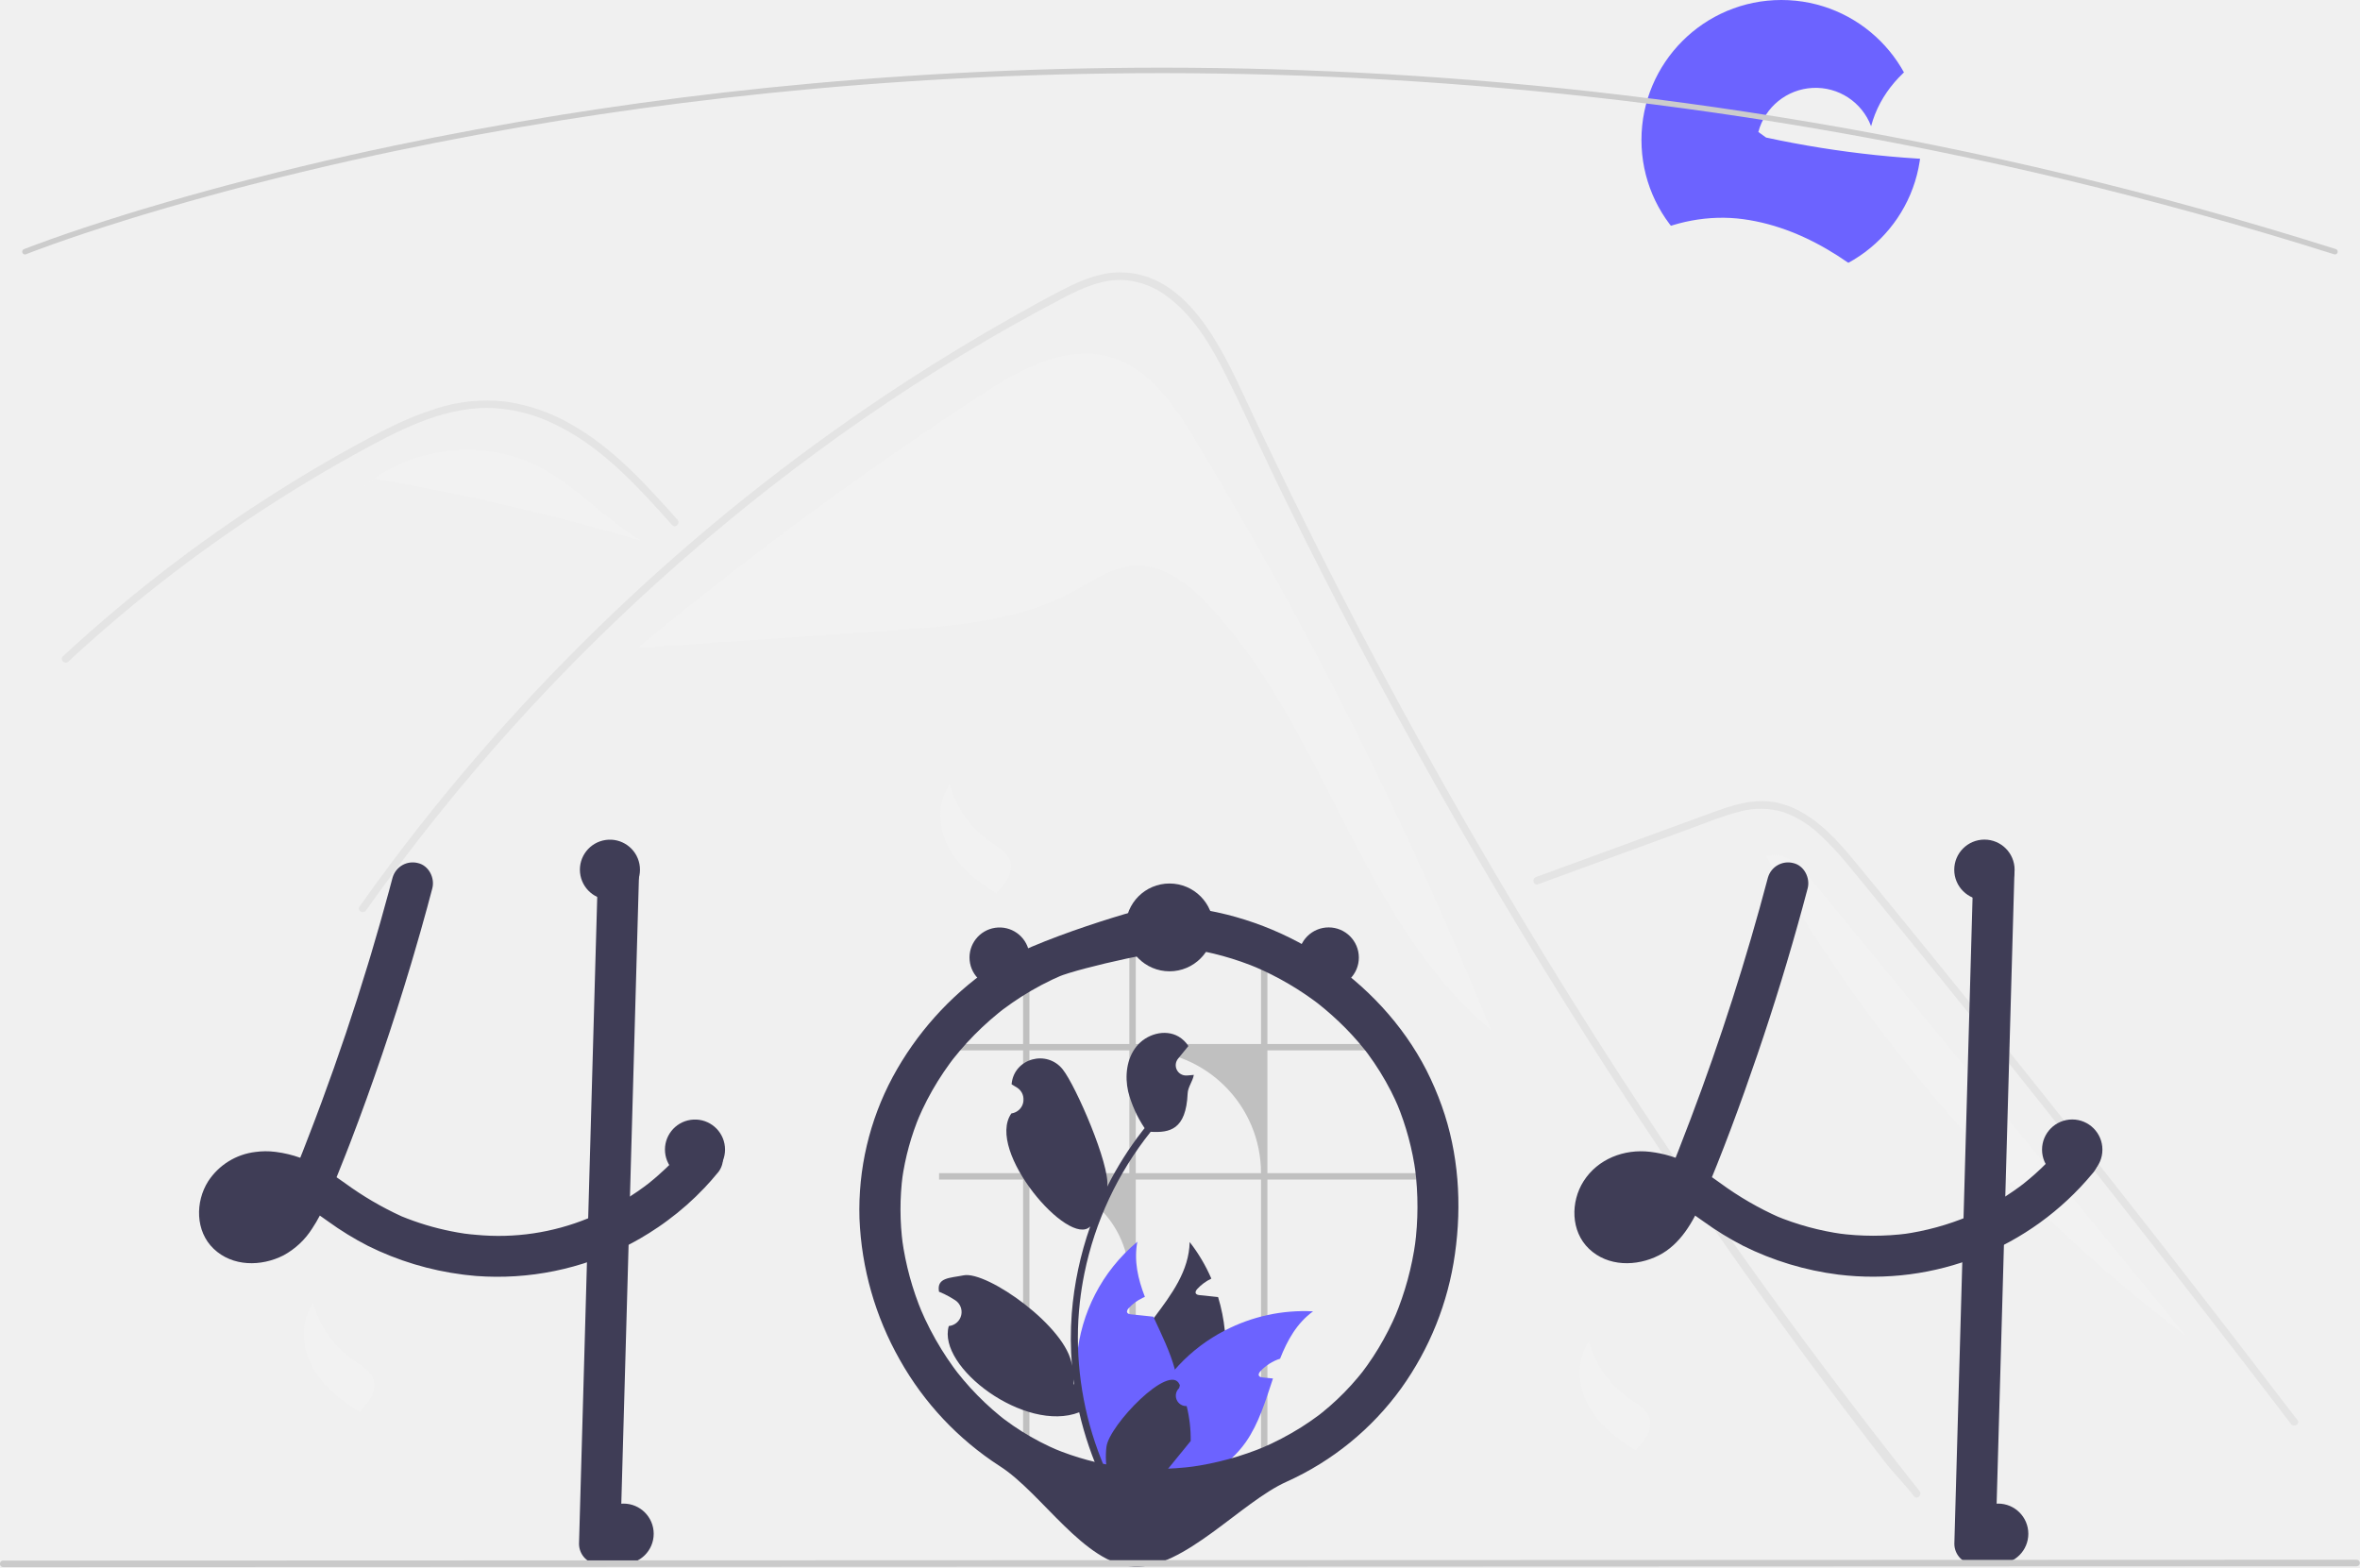
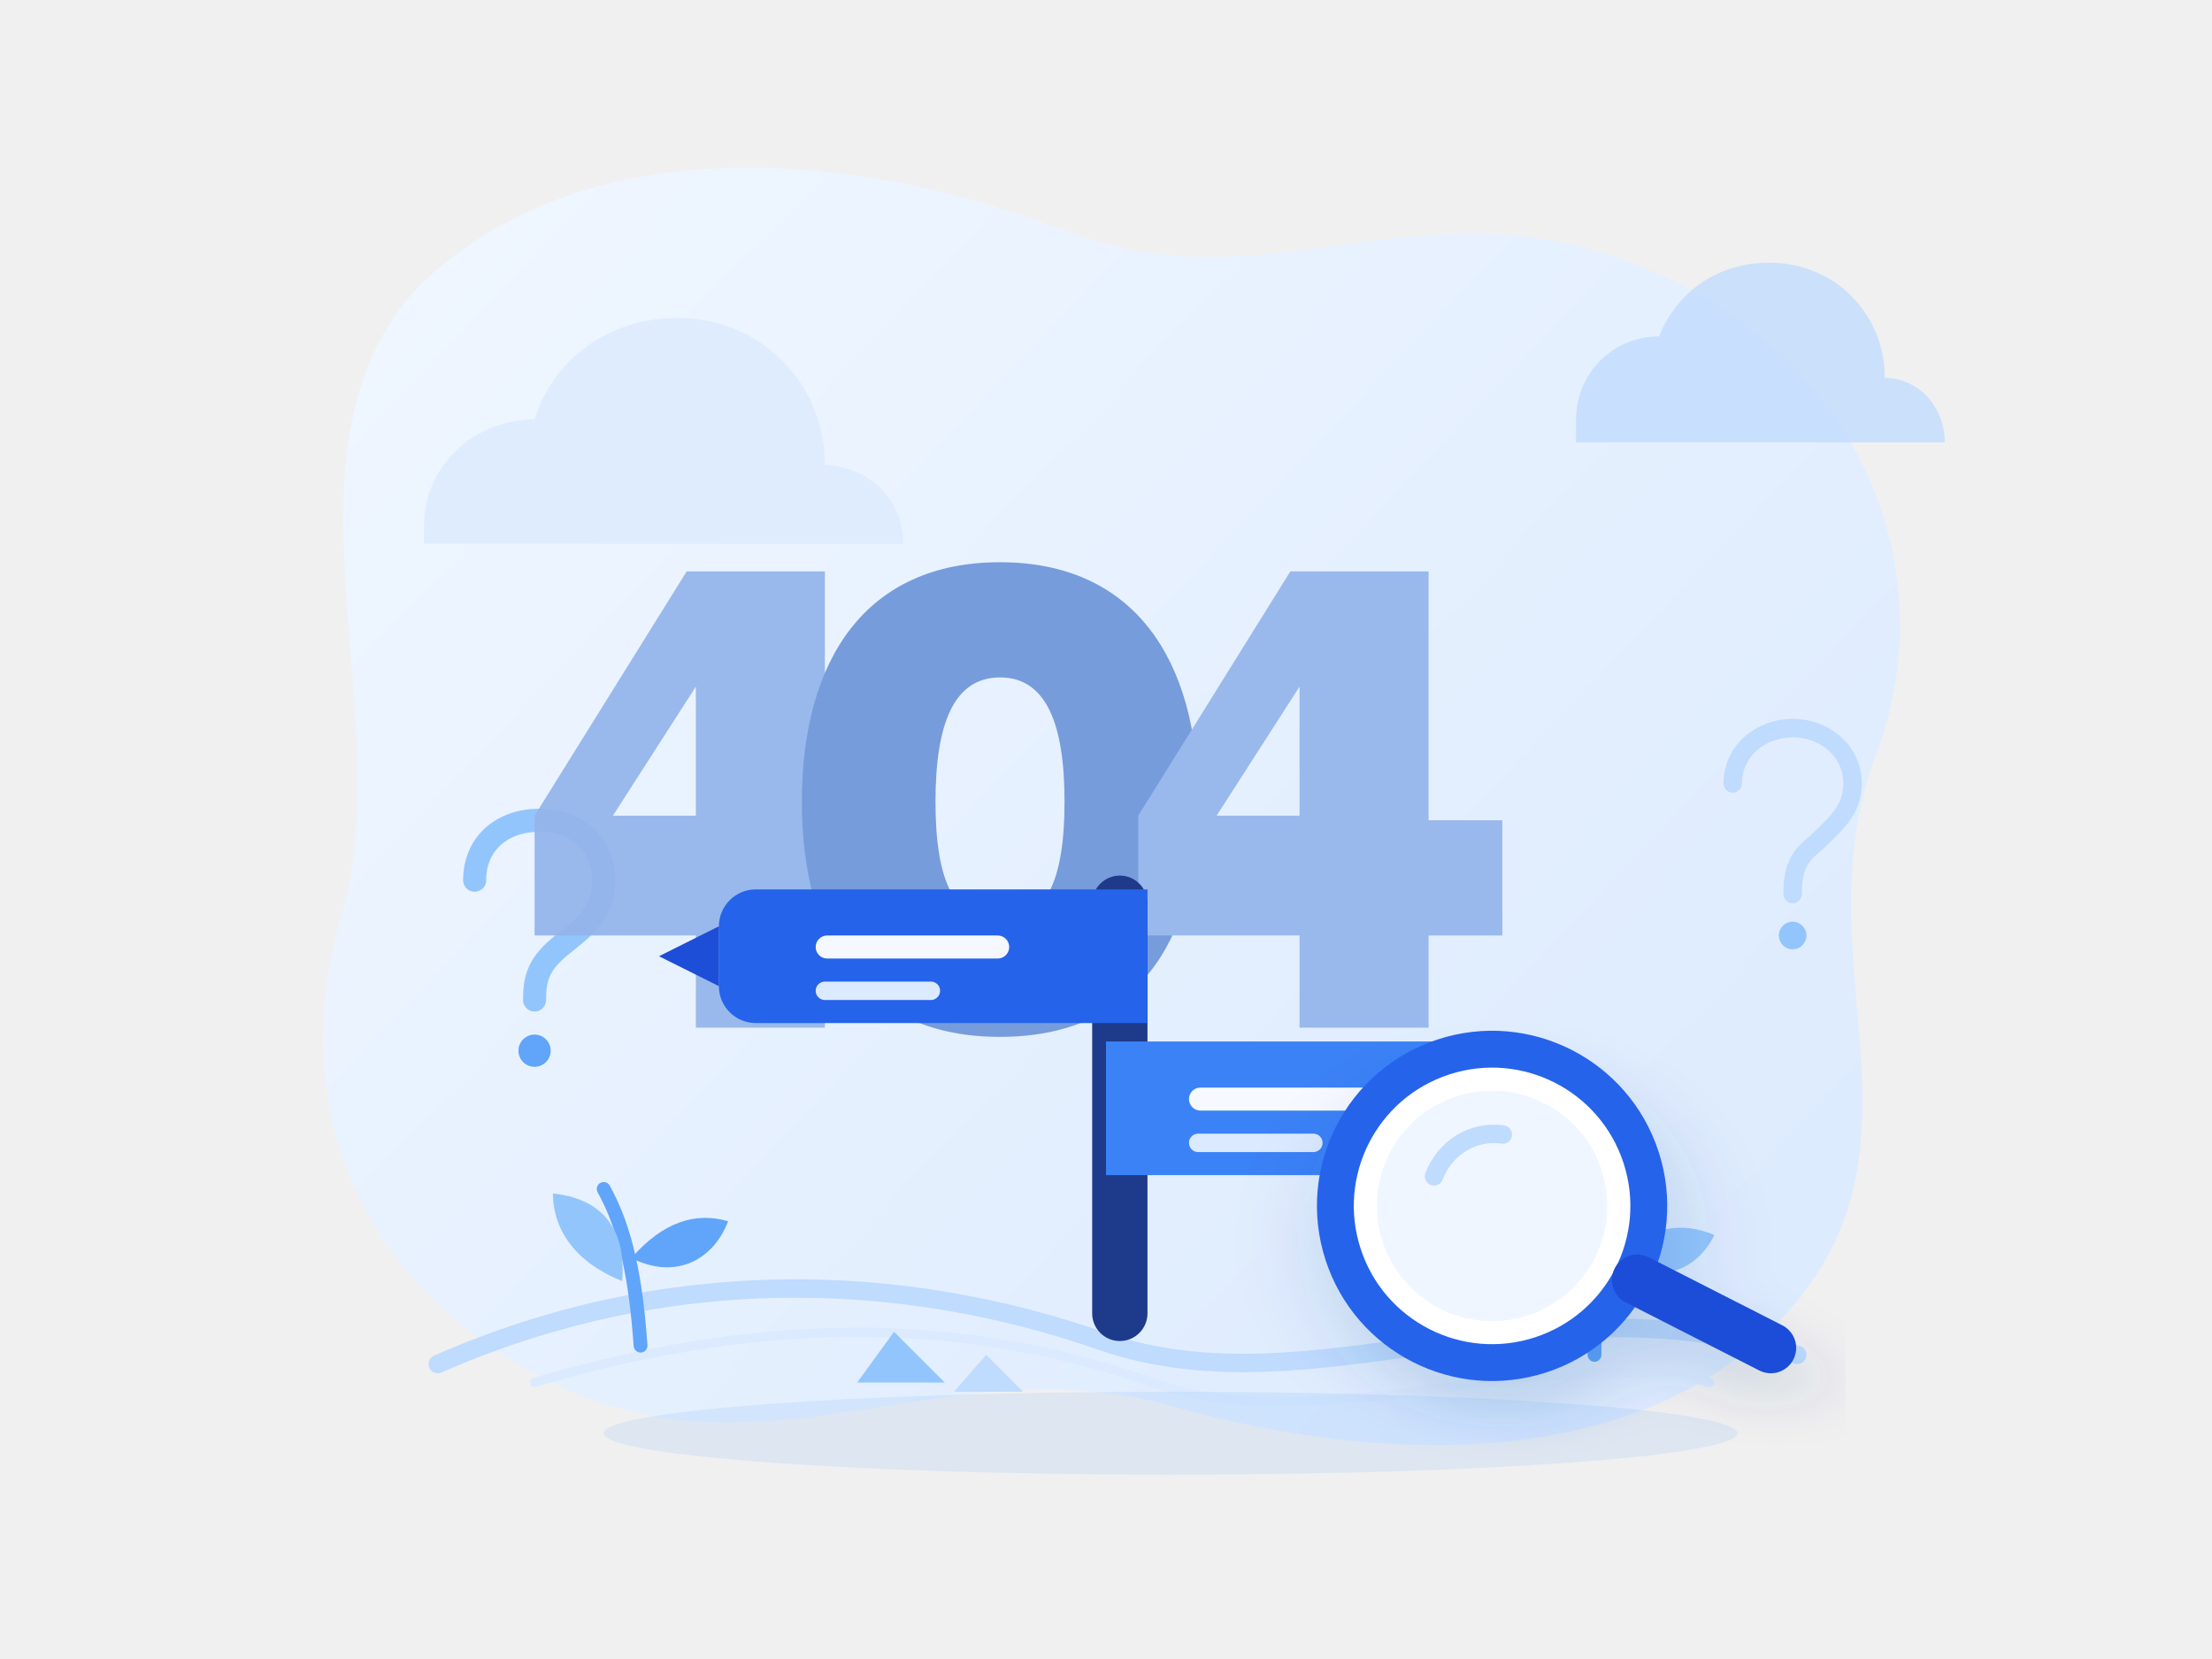
- <svg xmlns="http://www.w3.org/2000/svg" width="860.131" height="571.148" viewBox="0 0 860.131 571.148" role="img" artist="Katerina Limpitsouni" source="https://undraw.co/">
-   <path d="M605.67,324.953c-7.669-12.684-16.757-26.228-30.99-30.37-16.482-4.796-33.413,4.732-47.775,14.135a1392.157,1392.157,0,0,0-123.893,91.283l.043.492q46.226-3.188,92.451-6.376c22.265-1.535,45.296-3.283,64.972-13.816,7.467-3.997,14.745-9.336,23.206-9.708,10.512-.462,19.677,6.879,26.88,14.549,42.607,45.371,54.937,114.754,102.738,154.616A1516.995,1516.995,0,0,0,605.67,324.953Z" transform="translate(-169.9343 -164.426)" fill="#f2f2f2" />
-   <path d="M867.571,709.781c-4.712-5.95-6.637-7.343-11.285-13.348q-56.764-73.416-106.708-151.792-33.924-53.23-64.483-108.504-14.549-26.278-28.3-52.969-10.67-20.695-20.865-41.638c-1.944-3.988-3.832-7.994-5.711-12.009-4.428-9.442-8.773-18.93-13.439-28.244-5.317-10.616-11.789-21.745-21.553-28.877a29.405,29.405,0,0,0-15.319-5.895c-7.948-.513-15.282,2.769-22.176,6.353-50.439,26.301-97.659,59.276-140.37,96.798A730.778,730.778,0,0,0,303.322,496.247c-1.008,1.439-3.392.064-2.374-1.384q6.009-8.498,12.257-16.813A734.817,734.817,0,0,1,500.805,303.064q18.248-11.826,37.183-22.542c6.362-3.603,12.752-7.16,19.251-10.497,6.371-3.273,13.137-6.215,20.416-6.325,24.77-.385,37.595,27.667,46.405,46.542q4.153,8.911,8.406,17.766,16.075,33.621,33.387,66.628,10.685,20.379,21.837,40.52,34.707,62.718,73.779,122.897c34.506,53.143,68.737,100.089,108.046,149.785C870.596,709.213,868.662,711.175,867.571,709.781Z" transform="translate(-169.9343 -164.426)" fill="#e4e4e4" />
-   <path d="M414.916,355.804c-1.439-1.604-2.869-3.209-4.318-4.813-11.422-12.633-23.679-25.118-39.364-32.361a57.11,57.11,0,0,0-23.927-5.546c-8.562.028-16.932,2.273-24.843,5.418-3.74,1.494-7.398,3.19-11.001,4.996-4.116,2.072-8.159,4.281-12.183,6.509q-11.331,6.27-22.368,13.091-21.961,13.572-42.546,29.216-10.671,8.113-20.902,16.758-9.516,8.031-18.646,16.492c-1.302,1.201-3.245-.743-1.944-1.943,1.604-1.494,3.227-2.979,4.85-4.446q6.875-6.215,13.971-12.193,12.939-10.918,26.549-20.993,21.163-15.676,43.783-29.225,11.304-6.765,22.918-12.963c2.338-1.247,4.703-2.466,7.096-3.621a113.116,113.116,0,0,1,16.868-6.866,60.006,60.006,0,0,1,25.476-2.503,66.327,66.327,0,0,1,23.505,8.131c15.401,8.608,27.346,21.919,38.97,34.909C418.033,355.171,416.099,357.124,414.916,355.804Z" transform="translate(-169.9343 -164.426)" fill="#e4e4e4" />
-   <path d="M730.477,486.711l36.905-13.498,18.323-6.702c5.968-2.183,11.921-4.667,18.09-6.23a28.539,28.539,0,0,1,16.374.209,37.738,37.738,0,0,1,12.771,7.917,103.64,103.64,0,0,1,10.475,11.186c3.989,4.794,7.92,9.639,11.868,14.467q24.441,29.891,48.563,60.041,24.121,30.15,47.92,60.556,23.857,30.48,47.385,61.216,2.882,3.765,5.76,7.534c1.06,1.388,3.449.02,2.375-1.388Q983.582,650.974,959.549,620.184q-24.092-30.864-48.516-61.466-24.424-30.601-49.179-60.937-6.167-7.558-12.354-15.099c-3.48-4.241-6.92-8.527-10.736-12.474-7.005-7.245-15.758-13.648-26.234-13.822-6.16-.102-12.121,1.852-17.844,3.923-6.17,2.232-12.325,4.506-18.486,6.759l-37.163,13.592-9.291,3.398c-1.649.603-.937,3.262.731,2.652Z" transform="translate(-169.9343 -164.426)" fill="#e4e4e4" />
-   <path d="M366.377,334.526c-18.754-9.639-42.771-7.751-60.005,4.291a855.847,855.847,0,0,1,97.371,22.726C390.46,353.759,380.07,341.563,366.377,334.526Z" transform="translate(-169.9343 -164.426)" fill="#f2f2f2" />
-   <path d="M306.188,338.784l-3.61,2.935c1.221-1.027,2.491-1.99,3.795-2.901C306.311,338.807,306.249,338.795,306.188,338.784Z" transform="translate(-169.9343 -164.426)" fill="#f2f2f2" />
-   <path d="M831.549,486.846c-3.633-4.422-7.56-9.052-12.994-10.848l-5.073.2A575.436,575.436,0,0,0,966.749,651.418Q899.149,569.132,831.549,486.846Z" transform="translate(-169.9343 -164.426)" fill="#f2f2f2" />
-   <path d="M516.084,450.367A37.481,37.481,0,0,0,531.015,471.325c2.82,1.92,6.157,3.762,7.122,7.035a8.379,8.379,0,0,1-.874,6.15,24.884,24.884,0,0,1-3.861,5.041l-.137.512c-6.998-4.147-13.656-9.393-17.522-16.551s-4.406-16.539.341-23.145" transform="translate(-169.9343 -164.426)" fill="#f2f2f2" />
-   <path d="M749.084,653.367A37.481,37.481,0,0,0,764.015,674.325c2.82,1.92,6.157,3.762,7.122,7.035a8.379,8.379,0,0,1-.874,6.15,24.884,24.884,0,0,1-3.861,5.041l-.137.512c-6.998-4.147-13.656-9.393-17.522-16.551s-4.406-16.539.341-23.145" transform="translate(-169.9343 -164.426)" fill="#f2f2f2" />
-   <path d="M284.084,639.367A37.481,37.481,0,0,0,299.015,660.325c2.82,1.92,6.157,3.762,7.122,7.035a8.379,8.379,0,0,1-.874,6.15,24.884,24.884,0,0,1-3.861,5.041l-.137.512c-6.998-4.147-13.656-9.393-17.522-16.551s-4.406-16.539.341-23.145" transform="translate(-169.9343 -164.426)" fill="#f2f2f2" />
-   <circle cx="649.249" cy="51" r="51" fill="#6c63ff" />
-   <path d="M911.219,176.296c-24.717-3.341-52.935,10.019-59.341,34.124a21.597,21.597,0,0,0-41.094,2.109l2.83,2.027a372.275,372.275,0,0,0,160.659-.726C957.079,195.76,935.935,179.637,911.219,176.296Z" transform="translate(-169.9343 -164.426)" fill="#f0f0f0" />
-   <path d="M805.219,244.296c-24.717-3.341-52.935,10.019-59.341,34.124a21.597,21.597,0,0,0-41.094,2.109l2.83,2.027a372.275,372.275,0,0,0,160.659-.726C851.079,263.76,829.935,247.637,805.219,244.296Z" transform="translate(-169.9343 -164.426)" fill="#f0f0f0" />
-   <path d="M1020.946,257.154a.982.982,0,0,1-.302-.047C756.237,173.489,523.199,184.424,374.264,208.321c-20.269,3.251-40.591,7.006-60.404,11.161-5.058,1.06-10.306,2.195-15.597,3.378-6.319,1.407-12.554,2.856-18.532,4.306q-3.873.917-7.595,1.849c-3.758.928-7.572,1.895-11.66,2.957-4.568,1.178-9.209,2.413-13.797,3.672a.442.442,0,0,1-.051.015l0.0.001c-5.183,1.415-10.338,2.871-15.323,4.325-2.698.779-5.304,1.548-7.799,2.307-.279.077-.526.151-.776.228l-.536.163c-.311.095-.617.188-.924.275l-.02.006 0.0.001-.812.252c-.968.293-1.912.579-2.841.864-24.545,7.566-38.038,12.949-38.171,13.002a1,1,0,1,1-.744-1.856c.134-.053,13.693-5.463,38.328-13.058.932-.286,1.879-.572,2.85-.866l.754-.234c.026-.01.052-.018.078-.025.305-.087.61-.18.919-.273l.537-.163c.268-.081.531-.161.801-.235,2.479-.754,5.093-1.524,7.798-2.307,4.987-1.455,10.147-2.911,15.334-4.328.016-.006.033-.01.049-.015v-.001c4.604-1.263,9.263-2.503,13.845-3.685,4.094-1.063,7.915-2.032,11.68-2.962q3.738-.93,7.609-1.853c5.985-1.451,12.233-2.902,18.563-4.312,5.299-1.184,10.556-2.322,15.622-3.383,19.843-4.162,40.198-7.923,60.497-11.179C523.096,182.415,756.467,171.463,1021.246,255.201a1.0 1,0,0,1-.301,1.953Z" transform="translate(-169.9343 -164.426)" fill="#ccc" />
-   <path d="M432.923,584.266a6.729,6.729,0,0,0-1.7-2.67,6.43,6.43,0,0,0-.92-.71c-2.61-1.74-6.51-2.13-8.99,0a5.81,5.81,0,0,0-.69.71q-1.11,1.365-2.28,2.67c-1.28,1.46-2.59,2.87-3.96,4.24-.39.38-.78.77-1.18,1.15-.23.23-.46.45-.69.67-.88.84-1.78,1.65-2.69,2.45-.48.43-.96.85-1.45,1.26-.73.61-1.46,1.22-2.2,1.81-.07.05-.14.1-.21.16-.02.01-.03.03-.05.04-.01,0-.02,0-.03.02a.179.179,0,0,0-.07.05c-.22.15-.37.25-.48.34.04-.02.08-.05.12-.07-.18.14-.37.28-.55.42-1.75,1.29-3.54,2.53-5.37,3.69a99.21,99.21,0,0,1-14.22,7.55c-.33.13-.67.27-1.01.4a85.97,85.97,0,0,1-40.85,6.02q-2.13-.165-4.26-.45c-1.64-.24-3.27-.53-4.89-.86a97.932,97.932,0,0,1-18.02-5.44,118.652,118.652,0,0,1-20.66-12.12c-1-.71-2.01-1.42-3.02-2.11,1.15-2.82,2.28-5.64,3.38-8.48.55-1.37,1.08-2.74,1.6-4.12,4.09-10.63,7.93-21.36,11.61-32.13q5.58-16.365,10.53-32.92.51-1.68.99-3.36,2.595-8.745,4.98-17.53c.15-.57.31-1.13.45-1.7q.69-2.52,1.35-5.04c1-3.79-1.26-8.32-5.24-9.23a7.634,7.634,0,0,0-9.22,5.24c-.43,1.62-.86,3.23-1.3,4.85q-3.165,11.745-6.66,23.41-.51,1.68-1.02,3.36-7.71,25.41-16.93,50.31-1.11,3.015-2.25,6.01c-.37.98-.74,1.96-1.12,2.94-.73,1.93-1.48,3.86-2.23,5.79-.43,1.13-.87,2.26-1.31,3.38-.29.71-.57,1.42-.85,2.12a41.809,41.809,0,0,0-8.81-2.12l-.48-.06a27.397,27.397,0,0,0-7.01.06,23.914,23.914,0,0,0-17.24,10.66c-4.77,7.51-4.71,18.25,1.98,24.63,6.89,6.57,17.32,6.52,25.43,2.41a28.351,28.351,0,0,0,10.52-9.86,50.569,50.569,0,0,0,2.74-4.65c.21.14.42.28.63.43.8.56,1.6,1.13,2.39,1.69a111.738,111.738,0,0,0,14.51,8.91,108.359,108.359,0,0,0,34.62,10.47c.27.03.53.07.8.1,1.33.17,2.67.3,4.01.41a103.782,103.782,0,0,0,55.58-11.36q2.175-1.125,4.31-2.36,3.315-1.92,6.48-4.08c1.15-.78,2.27-1.57,3.38-2.4a101.042,101.042,0,0,0,13.51-11.95q2.355-2.475,4.51-5.11a8.061,8.061,0,0,0,2.2-5.3A7.564,7.564,0,0,0,432.923,584.266Zm-165.59,23.82c.21-.15.42-.31.62-.47C267.893,607.766,267.603,607.936,267.333,608.086Zm3.21-3.23c-.23.26-.44.52-.67.78a23.366,23.366,0,0,1-2.25,2.2c-.11.1-.23.2-.35.29a.01.01,0,0,0-.01.01,3.804,3.804,0,0,0-.42.22q-.645.39-1.32.72a17.005,17.005,0,0,1-2.71.75,16.799,16.799,0,0,1-2.13.02h-.02a14.823,14.823,0,0,1-1.45-.4c-.24-.12-.47-.26-.7-.4-.09-.08-.17-.16-.22-.21a2.44,2.44,0,0,1-.27-.29.01.01,0,0,0-.01-.01c-.11-.2-.23-.4-.34-.6a.031.031,0,0,1-.01-.02c-.08-.25-.15-.51-.21-.77a12.511,12.511,0,0,1,.01-1.37,13.467,13.467,0,0,1,.54-1.88,11.068,11.068,0,0,1,.69-1.26c.02-.04.12-.2.23-.38.01-.01.01-.01.01-.02.15-.17.3-.35.46-.51.27-.3.56-.56.85-.83a18.022,18.022,0,0,1,1.75-1.01,19.481,19.481,0,0,1,2.93-.79,24.989,24.989,0,0,1,4.41.04,30.301,30.301,0,0,1,4.1,1.01,36.945,36.945,0,0,1-2.77,4.54C270.623,604.746,270.583,604.806,270.543,604.856Zm-11.12-3.29a2.18,2.18,0,0,1-.31.39A1.409,1.409,0,0,1,259.423,601.566Z" transform="translate(-169.9343 -164.426)" fill="#3f3d56" />
-   <path d="M402.863,482.136q-.135,4.71-.27,9.42-.285,10.455-.59,20.92-.315,11.775-.66,23.54-.165,6.075-.34,12.15-.465,16.365-.92,32.72c-.03,1.13-.07,2.25-.1,3.38q-.225,8.115-.45,16.23-.255,8.805-.5,17.61-.18,6.6-.37,13.21-1.35,47.895-2.7,95.79a7.648,7.648,0,0,1-7.5,7.5,7.561,7.561,0,0,1-7.5-7.5q.75-26.94,1.52-53.88.675-24.36,1.37-48.72.225-8.025.45-16.06.345-12.09.68-24.18c.03-1.13.07-2.25.1-3.38.02-.99.05-1.97.08-2.96q.66-23.475,1.32-46.96.27-9.24.52-18.49.3-10.545.6-21.08c.09-3.09.17-6.17.26-9.26a7.648,7.648,0,0,1,7.5-7.5A7.561,7.561,0,0,1,402.863,482.136Z" transform="translate(-169.9343 -164.426)" fill="#3f3d56" />
-   <path d="M814.291,484.217a893.238,893.238,0,0,1-28.161,87.941c-3.007,7.946-6.083,15.877-9.371,23.712l.756-1.792a54.583,54.583,0,0,1-5.59,10.612q-.229.321-.467.636,1.166-1.49.443-.589c-.254.301-.505.602-.768.895a23.664,23.664,0,0,1-2.249,2.203q-.301.258-.612.504l.938-.729c-.109.257-.873.597-1.111.743a18.254,18.254,0,0,1-2.405,1.219l1.792-.756a19.086,19.086,0,0,1-4.231,1.161l1.994-.268a17.021,17.021,0,0,1-4.298.046l1.994.268a14.002,14.002,0,0,1-3.405-.917l1.792.756a12.012,12.012,0,0,1-1.679-.896c-.271-.177-1.105-.809-.015.025,1.133.866.146.074-.088-.156-.194-.192-.37-.4-.56-.595-.882-.905.996,1.557.397.499a18.182,18.182,0,0,1-.878-1.637l.756,1.792a11.925,11.925,0,0,1-.728-2.651l.268,1.994a13.651,13.651,0,0,1-.003-3.405l-.268,1.994a15.964,15.964,0,0,1,.995-3.68l-.756,1.792a16.729,16.729,0,0,1,1.178-2.298,6.729,6.729,0,0,1,.729-1.071c.049.016-1.269,1.513-.569.757.183-.198.354-.406.539-.602.296-.314.614-.601.926-.898,1.045-.994-1.462.966-.257.179a19.049,19.049,0,0,1,2.749-1.499l-1.792.756a20.311,20.311,0,0,1,4.995-1.34l-1.994.268a25.628,25.628,0,0,1,6.461.076l-1.994-.268a33.211,33.211,0,0,1,7.892,2.22l-1.792-.756c5.39,2.314,10.163,5.749,14.928,9.118a111.95,111.95,0,0,0,14.506,8.906,108.388,108.388,0,0,0,34.622,10.474,103.933,103.933,0,0,0,92.586-36.752,8.078,8.078,0,0,0,2.197-5.303,7.632,7.632,0,0,0-2.197-5.303c-2.752-2.526-7.949-3.239-10.607,0a95.636,95.636,0,0,1-8.107,8.727q-2.017,1.914-4.142,3.71-1.214,1.026-2.461,2.011c-.393.311-1.619,1.138.263-.197-.431.306-.845.64-1.271.955a99.269,99.269,0,0,1-20.332,11.565l1.792-.756a96.836,96.836,0,0,1-24.171,6.622l1.994-.268a97.643,97.643,0,0,1-25.754-.038l1.994.268a99.8,99.8,0,0,1-24.857-6.77l1.792.756a116.025,116.025,0,0,1-21.736-12.591,86.877,86.877,0,0,0-11.113-6.994,42.824,42.824,0,0,0-14.438-4.389c-9.439-1.111-19.057,2.566-24.246,10.72-4.776,7.505-4.714,18.244,1.974,24.625,6.888,6.572,17.318,6.517,25.436,2.406,7.817-3.959,12.513-12.185,15.815-19.942,7.431-17.455,14.01-35.314,20.14-53.263q9.097-26.637,16.499-53.813.917-3.366,1.807-6.739c1.001-3.789-1.261-8.32-5.238-9.226a7.633,7.633,0,0,0-9.226,5.238Z" transform="translate(-169.9343 -164.426)" fill="#3f3d56" />
-   <path d="M889.124,482.136l-2.7,95.793-2.685,95.294-1.518,53.884a7.565,7.565,0,0,0,7.5,7.5,7.649,7.649,0,0,0,7.5-7.5l2.7-95.793,2.685-95.294,1.518-53.884a7.565,7.565,0,0,0-7.5-7.5,7.649,7.649,0,0,0-7.5,7.5Z" transform="translate(-169.9343 -164.426)" fill="#3f3d56" />
-   <path d="M629.526,700.361h2.329V594.319h54.329v-2.323H631.855V547.252H673.81q-.923-1.173-1.899-2.317H631.855V515.382c-.77-.328-1.547-.645-2.329-.944V544.935h-45.652V507.07c-.782.036-1.553.09-2.329.155v37.71h-36.42V516.684c-.782.346-1.553.711-2.317,1.093V544.935h-30.616v2.317h30.616v44.744h-30.616v2.323h30.616V700.361h2.317V594.319a36.413,36.413,0,0,1,36.42,36.42v69.622h2.329V594.319h45.652Zm-84.401-108.365V547.252h36.42v44.744Zm38.749,0V547.252h.914a44.741,44.741,0,0,1,44.738,44.744Z" transform="translate(-169.9343 -164.426)" opacity="0.2" />
-   <path d="M615.303,668.566a63.059,63.059,0,0,1-20.05,33.7c-.74.64-1.48,1.26-2.25,1.87q-2.805.255-5.57.52c-1.53.14-3.04.29-4.54.43l-.27.03-.19-1.64-.76-6.64a37.623,37.623,0,0,1-3.3-32.44c2.64-7.12,7.42-13.41,12.12-19.65,6.49-8.62,12.8-17.14,13.03-27.65a60.544,60.544,0,0,1,7.9,13.33,16.432,16.432,0,0,0-5.12,3.77c-.41.45-.82,1.08-.54,1.62.24.46.84.57,1.36.63,1.25.13,2.51.26,3.76.39,1,.11,2,.21,3,.32a63.99,63.99,0,0,1,2.45,12.18A61.189,61.189,0,0,1,615.303,668.566Z" transform="translate(-169.9343 -164.426)" fill="#3f3d56" />
-   <path d="M648.503,642.356c-5.9,4.29-9.35,10.46-12.03,17.26a16.628,16.628,0,0,0-7.17,4.58c-.41.45-.82,1.08-.54,1.62.24.46.84.57,1.36.63,1.25.13,2.51.26,3.76.39-2.68,8.04-5.14,16.36-9.88,23.15a36.989,36.989,0,0,1-12.03,10.91,38.492,38.492,0,0,1-4.02,1.99q-7.62.585-14.95,1.25-2.805.255-5.57.52c-1.53.14-3.04.29-4.54.43q-.015-.825,0-1.65a63.304,63.304,0,0,1,15.25-39.86c.45-.52.91-1.03,1.38-1.54a61.792,61.792,0,0,1,16.81-12.7A62.654,62.654,0,0,1,648.503,642.356Z" transform="translate(-169.9343 -164.426)" fill="#6c63ff" />
-   <path d="M589.163,699.526l-1.15,3.4-.58,1.73c-1.53.14-3.04.29-4.54.43l-.27.03c-1.66.17-3.31.34-4.96.51-.43-.5-.86-1.01-1.28-1.53a62.03,62.03,0,0,1,8.07-87.11c-1.32,6.91.22,13.53,2.75,20.1-.27.11-.53.22-.78.34a16.432,16.432,0,0,0-5.12,3.77c-.41.45-.82,1.08-.54,1.62.24.46.84.57,1.36.63,1.25.13,2.51.26,3.76.39,1,.11,2,.21,3,.32q.705.075,1.41.15c.07.15.13.29.2.44,2.85,6.18,5.92,12.39,7.65,18.83a43.666,43.666,0,0,1,1.02,4.91A37.604,37.604,0,0,1,589.163,699.526Z" transform="translate(-169.9343 -164.426)" fill="#6c63ff" />
-   <path d="M689.821,554.487c-8.609-16.792-21.946-30.921-37.632-41.304a114.237,114.237,0,0,0-52.563-18.38q-3.69-.335-7.399-.393c-2.921-.044-46.866,12.632-61.587,22.982a114.295,114.295,0,0,0-35.333,39.527,102.5,102.5,0,0,0-12.126,51.633,113.564,113.564,0,0,0,14.703,51.476,110.475,110.475,0,0,0,36.444,38.746C549.667,708.561,565.074,734.51,583.183,735.426c18.246.923,39.054-23.555,55.695-30.987a104.425,104.425,0,0,0,41.726-34.005,110.25,110.25,0,0,0,19.599-48.948c2.574-18.083,1.374-36.733-4.801-54.016a111.86,111.86,0,0,0-5.58-12.983c-1.78-3.505-6.996-4.796-10.261-2.691a7.68,7.68,0,0,0-2.691,10.261q1.568,3.088,2.915,6.278l-.756-1.792a101.151,101.151,0,0,1,6.876,25.538l-.268-1.994a109.229,109.229,0,0,1-.066,28.683l.268-1.994a109.734,109.734,0,0,1-7.555,27.674l.756-1.792a104.212,104.212,0,0,1-6.672,13.098q-1.923,3.186-4.081,6.222c-.632.888-1.283,1.761-1.939,2.631-.856,1.136,1.167-1.483.282-.369-.151.19-.3.38-.452.569q-.681.852-1.382,1.688a93.613,93.613,0,0,1-10.176,10.384q-1.366,1.192-2.778,2.331c-.469.378-.932.773-1.421,1.125.019-.013,1.58-1.199.656-.511-.29.216-.579.436-.87.652q-2.91,2.156-5.974,4.092a103.485,103.485,0,0,1-14.756,7.713l1.792-.756a109.215,109.215,0,0,1-27.597,7.552l1.994-.268a108.154,108.154,0,0,1-28.589.051l1.994.268a99.835,99.835,0,0,1-25.095-6.784l1.792.756a93.643,93.643,0,0,1-13.416-6.991q-3.174-2-6.184-4.247c-.286-.214-.57-.43-.855-.645-.915-.691.658.51.67.518a19.169,19.169,0,0,1-1.535-1.225q-1.454-1.184-2.861-2.422a101.989,101.989,0,0,1-10.493-10.709q-1.213-1.434-2.374-2.911c-.335-.426-.947-1.29.404.529-.178-.239-.362-.474-.542-.712q-.647-.858-1.276-1.728-2.203-3.048-4.188-6.246a109.29,109.29,0,0,1-7.805-15.108l.756,1.792a106.588,106.588,0,0,1-7.34-26.837l.268,1.994a97.866,97.866,0,0,1-.048-25.636l-.268,1.994A94.673,94.673,0,0,1,505.276,570.55l-.756,1.792a101.557,101.557,0,0,1,7.195-13.856q2.066-3.323,4.378-6.485.525-.718,1.062-1.428c.324-.428,1.215-1.493-.305.388.149-.184.293-.374.439-.56q1.269-1.608,2.6-3.165A107.402,107.402,0,0,1,530.772,536.215q1.474-1.292,2.995-2.529.691-.562,1.391-1.113c.187-.147.376-.291.562-.439-1.997,1.59-.555.433-.102.093q3.134-2.348,6.435-4.461a103.644,103.644,0,0,1,15.387-8.108l-1.792.756c7.76-3.258,42.141-10.949,48.394-10.11l-1.994-.268A106.225,106.225,0,0,1,628.768,517.419l-1.792-.756a110.313,110.313,0,0,1,12.6,6.329q3.043,1.784,5.967,3.763,1.384.937,2.738,1.915.677.489,1.346.989c.248.185.494.373.741.558,1.039.779-1.431-1.128-.342-.267a110.843,110.843,0,0,1,10.368,9.253q2.401,2.445,4.637,5.045,1.147,1.334,2.246,2.708c.364.455,1.605,2.101.084.085.372.493.747.982,1.114,1.479a97.977,97.977,0,0,1,8.392,13.538c1.793,3.498,6.987,4.802,10.261,2.691A7.677,7.677,0,0,0,689.821,554.487Z" transform="translate(-169.9343 -164.426)" fill="#3f3d56" />
-   <path d="M602.431,676.882a3.78,3.78,0,0,1-2.739-6.551c.095-.379.164-.651.259-1.03q-.051-.124-.103-.247c-3.48-8.298-25.685,14.833-26.645,22.632a30.029,30.029,0,0,0,.527,10.328A120.392,120.392,0,0,1,562.778,652.01a116.202,116.202,0,0,1,.721-12.963q.597-5.293,1.657-10.511a121.787,121.787,0,0,1,24.151-51.616c6.874.384,12.898-.663,13.48-13.985.103-2.37,1.861-4.422,2.248-6.756-.656.086-1.323.14-1.979.183-.204.011-.42.021-.624.032l-.077.003a3.745,3.745,0,0,1-3.076-6.101q.425-.523.851-1.046c.43-.538.871-1.065,1.302-1.603a1.865,1.865,0,0,0,.14-.161c.495-.613.99-1.216,1.485-1.829a10.829,10.829,0,0,0-3.55-3.432c-4.959-2.905-11.801-.893-15.384,3.593-3.593,4.486-4.271,10.779-3.023,16.384a43.398,43.398,0,0,0,6.003,13.383c-.269.344-.549.678-.818,1.022a122.574,122.574,0,0,0-12.794,20.268c1.016-7.939-11.412-36.608-16.218-42.681-5.773-7.294-17.611-4.111-18.628,5.136q-.015.134-.029.268,1.071.604,2.096,1.282a5.127,5.127,0,0,1-2.067,9.33l-.105.016c-9.556,13.644,21.077,49.155,28.745,41.181a125.11,125.11,0,0,0-6.734,31.693,118.664,118.664,0,0,0,.086,19.16l-.032-.226C558.902,648.154,529.674,627.514,521.139,629.233c-4.917.99-9.76.765-9.013,5.725q.018.119.036.237a34.442,34.442,0,0,1,3.862,1.861q1.071.604,2.096,1.282a5.127,5.127,0,0,1-2.067,9.33l-.105.016c-.075.011-.14.022-.215.032-4.35,14.966,27.907,39.12,47.518,31.435h.011a125.075,125.075,0,0,0,8.402,24.528H601.679c.108-.334.204-.678.301-1.011a34.102,34.102,0,0,1-8.305-.495c2.227-2.733,4.454-5.487,6.681-8.219a1.861,1.861,0,0,0,.14-.161c1.13-1.398,2.27-2.786,3.399-4.185l.001-.002a49.952,49.952,0,0,0-1.464-12.725Zm-34.371-67.613.016-.021-.016.043Zm-6.648,59.932-.258-.581c.011-.42.011-.839,0-1.269,0-.118-.021-.237-.021-.355.097.742.183,1.485.29,2.227Z" transform="translate(-169.9343 -164.426)" fill="#3f3d56" />
-   <circle cx="95.249" cy="439" r="11" fill="#3f3d56" />
-   <circle cx="227.249" cy="559" r="11" fill="#3f3d56" />
-   <circle cx="728.249" cy="559" r="11" fill="#3f3d56" />
-   <circle cx="755.249" cy="419" r="11" fill="#3f3d56" />
-   <circle cx="723.249" cy="317" r="11" fill="#3f3d56" />
-   <path d="M434.183,583.426a10.949,10.949,0,1,1-.21-2.16A10.992,10.992,0,0,1,434.183,583.426Z" transform="translate(-169.9343 -164.426)" fill="#3f3d56" />
-   <circle cx="484.249" cy="349" r="11" fill="#3f3d56" />
-   <path d="M545.183,513.426a10.949,10.949,0,1,1-.21-2.16A10.992,10.992,0,0,1,545.183,513.426Z" transform="translate(-169.9343 -164.426)" fill="#3f3d56" />
-   <path d="M403.183,481.426a10.949,10.949,0,1,1-.21-2.16A10.992,10.992,0,0,1,403.183,481.426Z" transform="translate(-169.9343 -164.426)" fill="#3f3d56" />
-   <circle cx="599.249" cy="443" r="11" fill="#3f3d56" />
-   <circle cx="426.249" cy="338" r="16" fill="#3f3d56" />
-   <path d="M1028.875,735.267l-857.75.307a1.191,1.191,0,1,1,0-2.381l857.75-.307a1.191,1.191,0,0,1,0,2.381Z" transform="translate(-169.9343 -164.426)" fill="#cacaca" />
+ <svg xmlns="http://www.w3.org/2000/svg" width="480" height="360" viewBox="0 0 480 360" fill="none" role="img" aria-labelledby="not-found-title">
+   <defs>
+     <linearGradient id="notfound-bg" x1="104" y1="44" x2="390" y2="316" gradientUnits="userSpaceOnUse">
+       <stop stop-color="#EFF6FF" />
+       <stop offset="1" stop-color="#DBEAFE" />
+     </linearGradient>
+     <linearGradient id="notfound-ground" x1="180" y1="251" x2="335" y2="319" gradientUnits="userSpaceOnUse">
+       <stop stop-color="#BFDBFE" />
+       <stop offset="1" stop-color="#93C5FD" />
+     </linearGradient>
+     <filter id="notfound-shadow" x="270" y="225" width="112" height="112" filterUnits="userSpaceOnUse" color-interpolation-filters="sRGB">
+       <feDropShadow dx="0" dy="8" stdDeviation="8" flood-color="#1E3A8A" flood-opacity="0.16" />
+     </filter>
+   </defs>
+   <path d="M91 62C126 28 184 32 231 50C275 67 307 39 354 57C402 75 423 122 407 164C391 207 419 245 391 281C361 319 303 319 254 305C207 292 168 321 124 302C81 283 61 243 74 199C87 155 58 97 91 62Z" fill="url(#notfound-bg)" />
+   <g opacity="0.75">
+     <path d="M92 114C92 101 103 91 116 91C120 78 132 69 147 69C165 69 179 83 179 101C188 101 196 108 196 118H92V114Z" fill="#DBEAFE" />
+     <path d="M342 91C342 81 350 73 360 73C364 63 373 57 384 57C398 57 409 68 409 82C416 82 422 88 422 96H342V91Z" fill="#BFDBFE" />
+   </g>
+   <path d="M103 191C103 183 109 178 117 178C125 178 131 183 131 191C131 198 127 201 122 205C117 209 116 212 116 217" stroke="#93C5FD" stroke-width="5" stroke-linecap="round" />
+   <circle cx="116" cy="228" r="3.5" fill="#60A5FA" />
+   <path d="M376 170C376 163 382 158 389 158C396 158 402 163 402 170C402 176 398 179 394 183C390 186 389 189 389 194" stroke="#BFDBFE" stroke-width="4" stroke-linecap="round" />
+   <circle cx="389" cy="203" r="3" fill="#93C5FD" />
+   <g opacity="0.92">
+     <path d="M149 124H179V178H195V203H179V223H151V203H116V177L149 124ZM151 177V149L133 177H151Z" fill="#93B4EA" />
+     <path d="M217 122C246 122 260 143 260 174C260 205 246 225 217 225C188 225 174 205 174 174C174 143 188 122 217 122ZM217 147C207 147 203 157 203 174C203 191 207 200 217 200C227 200 231 191 231 174C231 157 227 147 217 147Z" fill="#6D95D9" />
+     <path d="M280 124H310V178H326V203H310V223H282V203H247V177L280 124ZM282 177V149L264 177H282Z" fill="#93B4EA" />
+   </g>
+   <path d="M95 296C145 274 196 276 239 291C285 307 334 276 390 294" stroke="#BFDBFE" stroke-width="4" stroke-linecap="round" />
+   <path d="M116 300C170 284 213 287 250 300C287 313 334 291 371 300" stroke="#DBEAFE" stroke-width="2" stroke-linecap="round" />
+   <path d="M139 292C138 278 136 267 131 258" stroke="#60A5FA" stroke-width="3" stroke-linecap="round" />
+   <path d="M135 278C125 274 120 267 120 259C130 260 136 266 135 278Z" fill="#93C5FD" />
+   <path d="M137 273C144 265 151 263 158 265C155 273 147 278 137 273Z" fill="#60A5FA" />
+   <path d="M346 294C346 281 348 271 353 261" stroke="#60A5FA" stroke-width="3" stroke-linecap="round" />
+   <path d="M349 278C340 274 336 267 337 260C347 261 352 267 349 278Z" fill="#BFDBFE" />
+   <path d="M350 273C358 266 365 265 372 268C368 276 360 279 350 273Z" fill="#93C5FD" />
+   <g>
+     <rect x="237" y="190" width="12" height="101" rx="6" fill="#1E3A8A" />
+     <path d="M156 201C156 196.582 159.582 193 164 193H249V222H164C159.582 222 156 218.418 156 214V201Z" fill="#2563EB" />
+     <path d="M156 201L143 207.5L156 214V201Z" fill="#1D4ED8" />
+     <path d="M240 226H324C328.418 226 332 229.582 332 234V247C332 251.418 328.418 255 324 255H240V226Z" fill="#3B82F6" />
+     <path d="M332 234L345 240.5L332 247V234Z" fill="#2563EB" />
+     <rect x="177" y="203" width="42" height="5" rx="2.5" fill="white" opacity="0.95" />
+     <rect x="177" y="213" width="27" height="4" rx="2" fill="#DBEAFE" />
+     <rect x="258" y="236" width="43" height="5" rx="2.5" fill="white" opacity="0.95" />
+     <rect x="258" y="246" width="29" height="4" rx="2" fill="#DBEAFE" />
+   </g>
+   <g filter="url(#notfound-shadow)" transform="rotate(-18 337 270)">
+     <circle cx="327" cy="258" r="34" fill="white" stroke="#2563EB" stroke-width="8" />
+     <circle cx="327" cy="258" r="25" fill="#EFF6FF" />
+     <path d="M352 283L375 306" stroke="#1D4ED8" stroke-width="11" stroke-linecap="round" />
+     <path d="M317 248C321 243 328 241 334 244" stroke="#BFDBFE" stroke-width="4" stroke-linecap="round" />
+   </g>
+   <path d="M186 300L194 289L205 300H186Z" fill="#93C5FD" />
+   <path d="M207 302L214 294L222 302H207Z" fill="#BFDBFE" />
+   <ellipse cx="254" cy="311" rx="123" ry="9" fill="#60A5FA" opacity="0.13" />
</svg>
